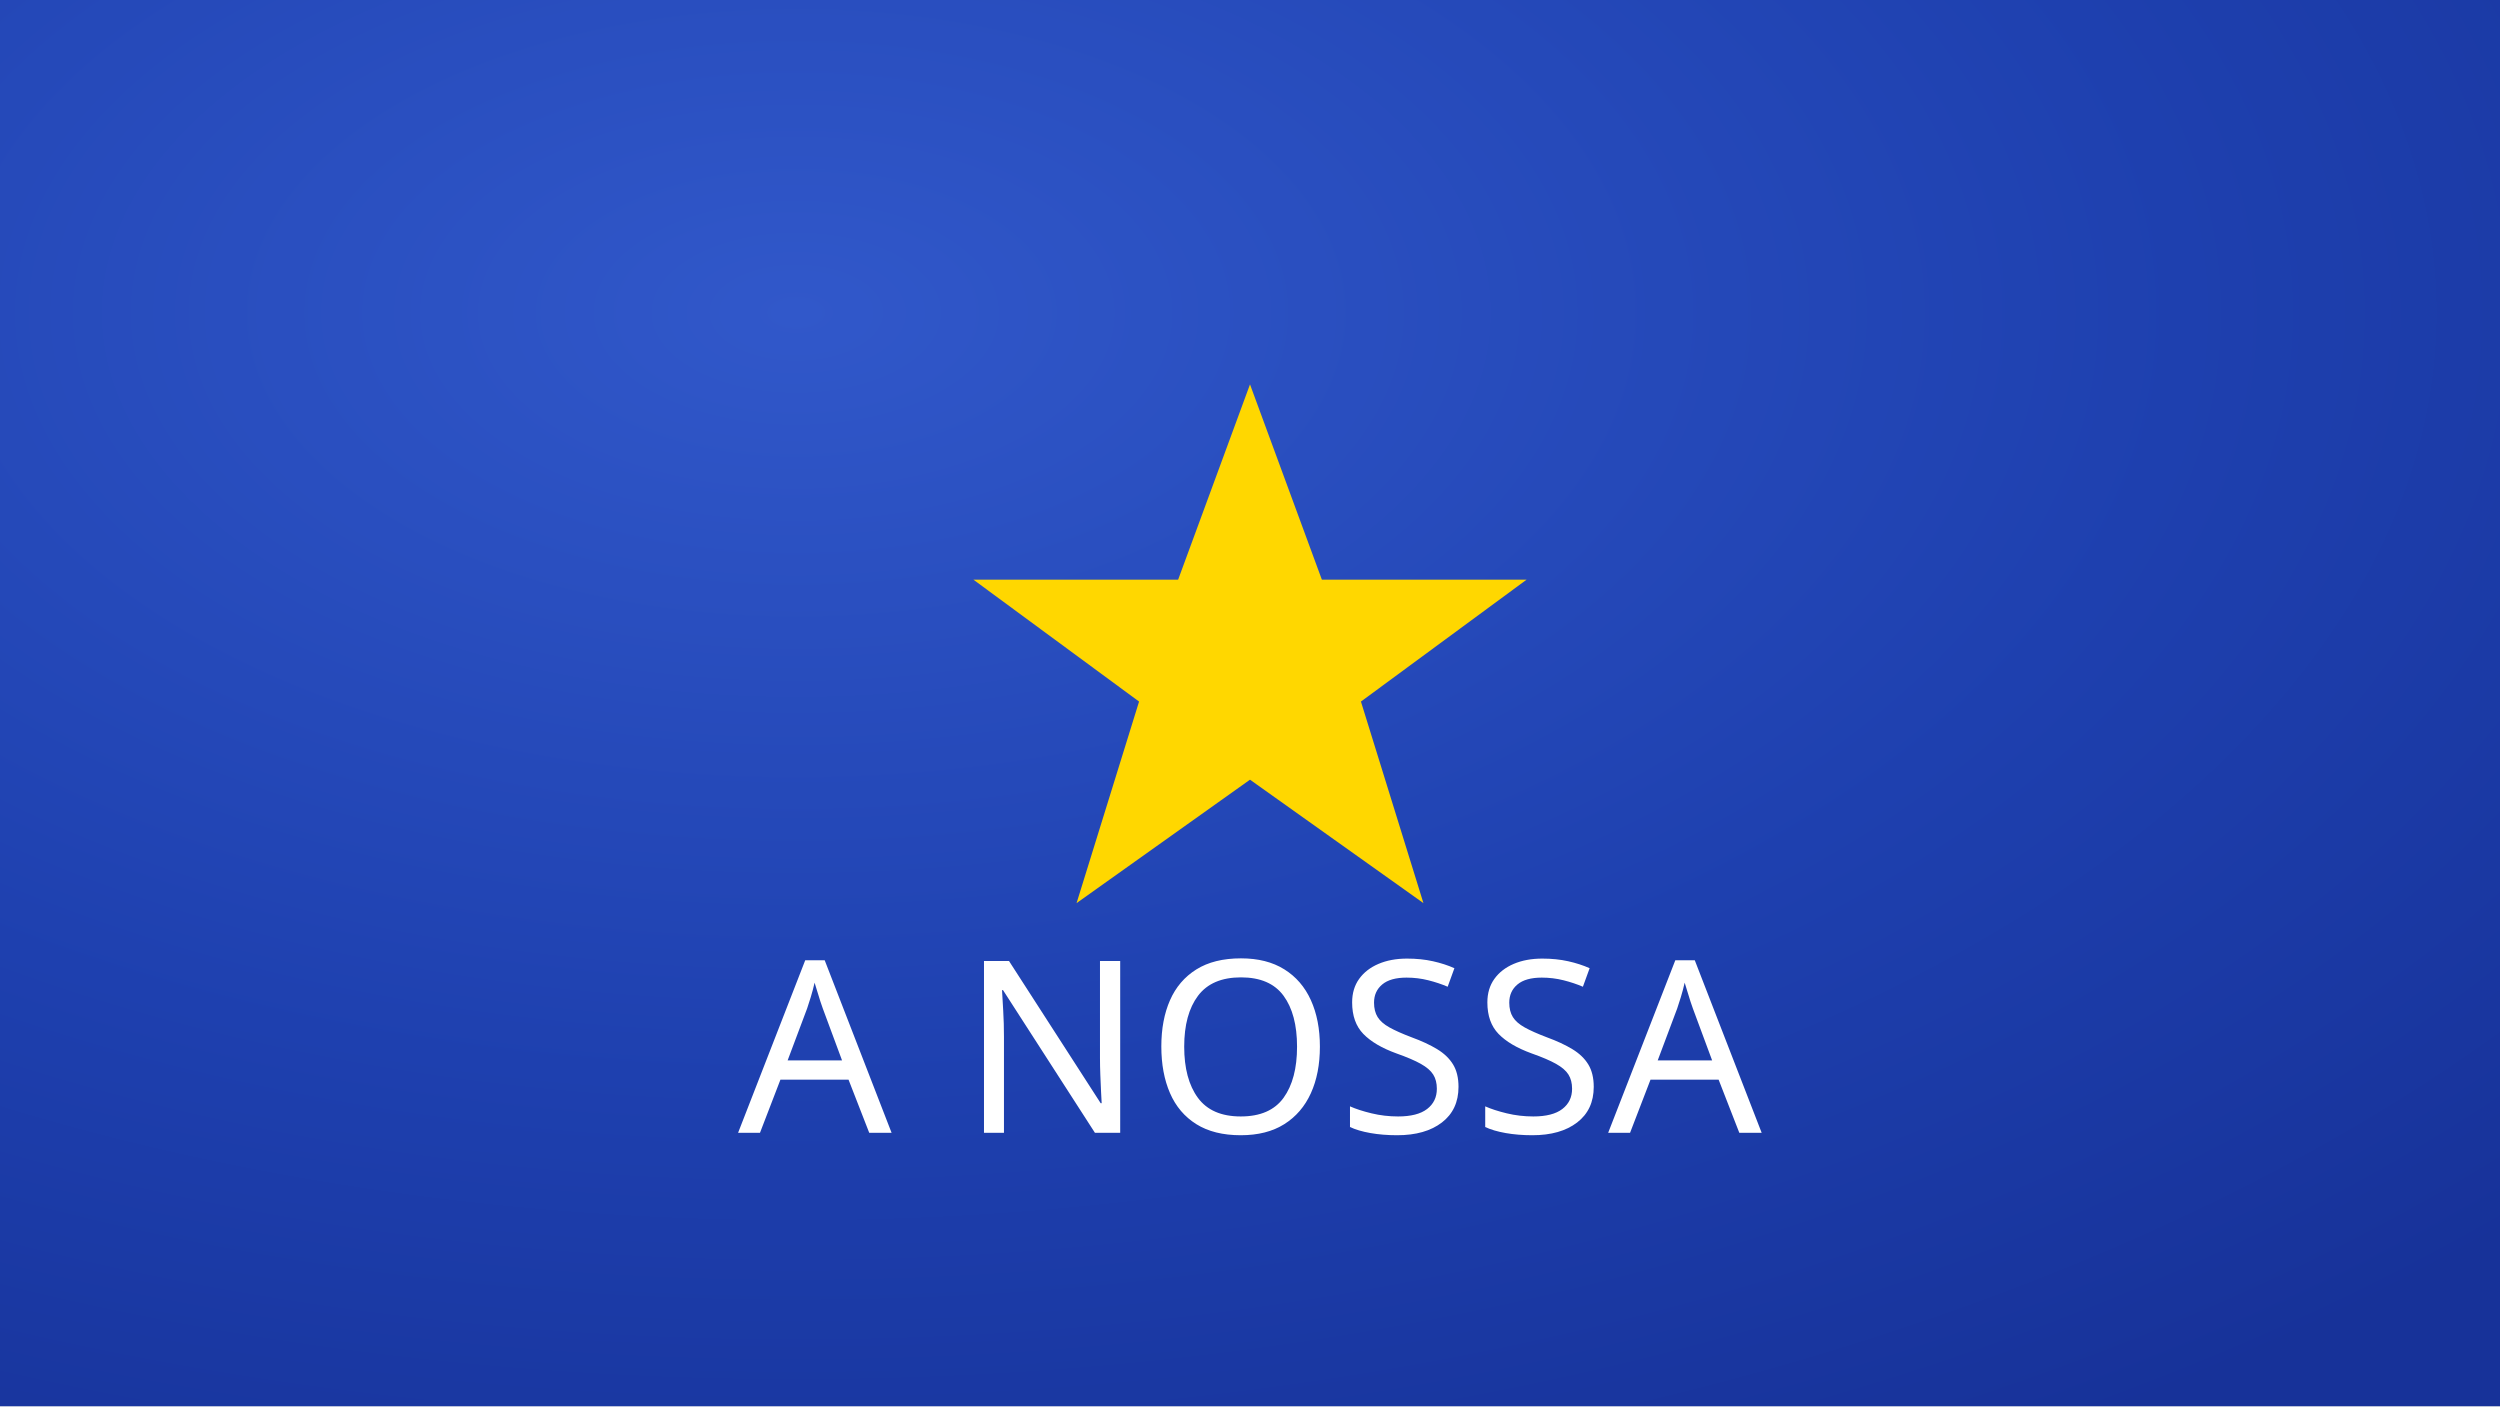
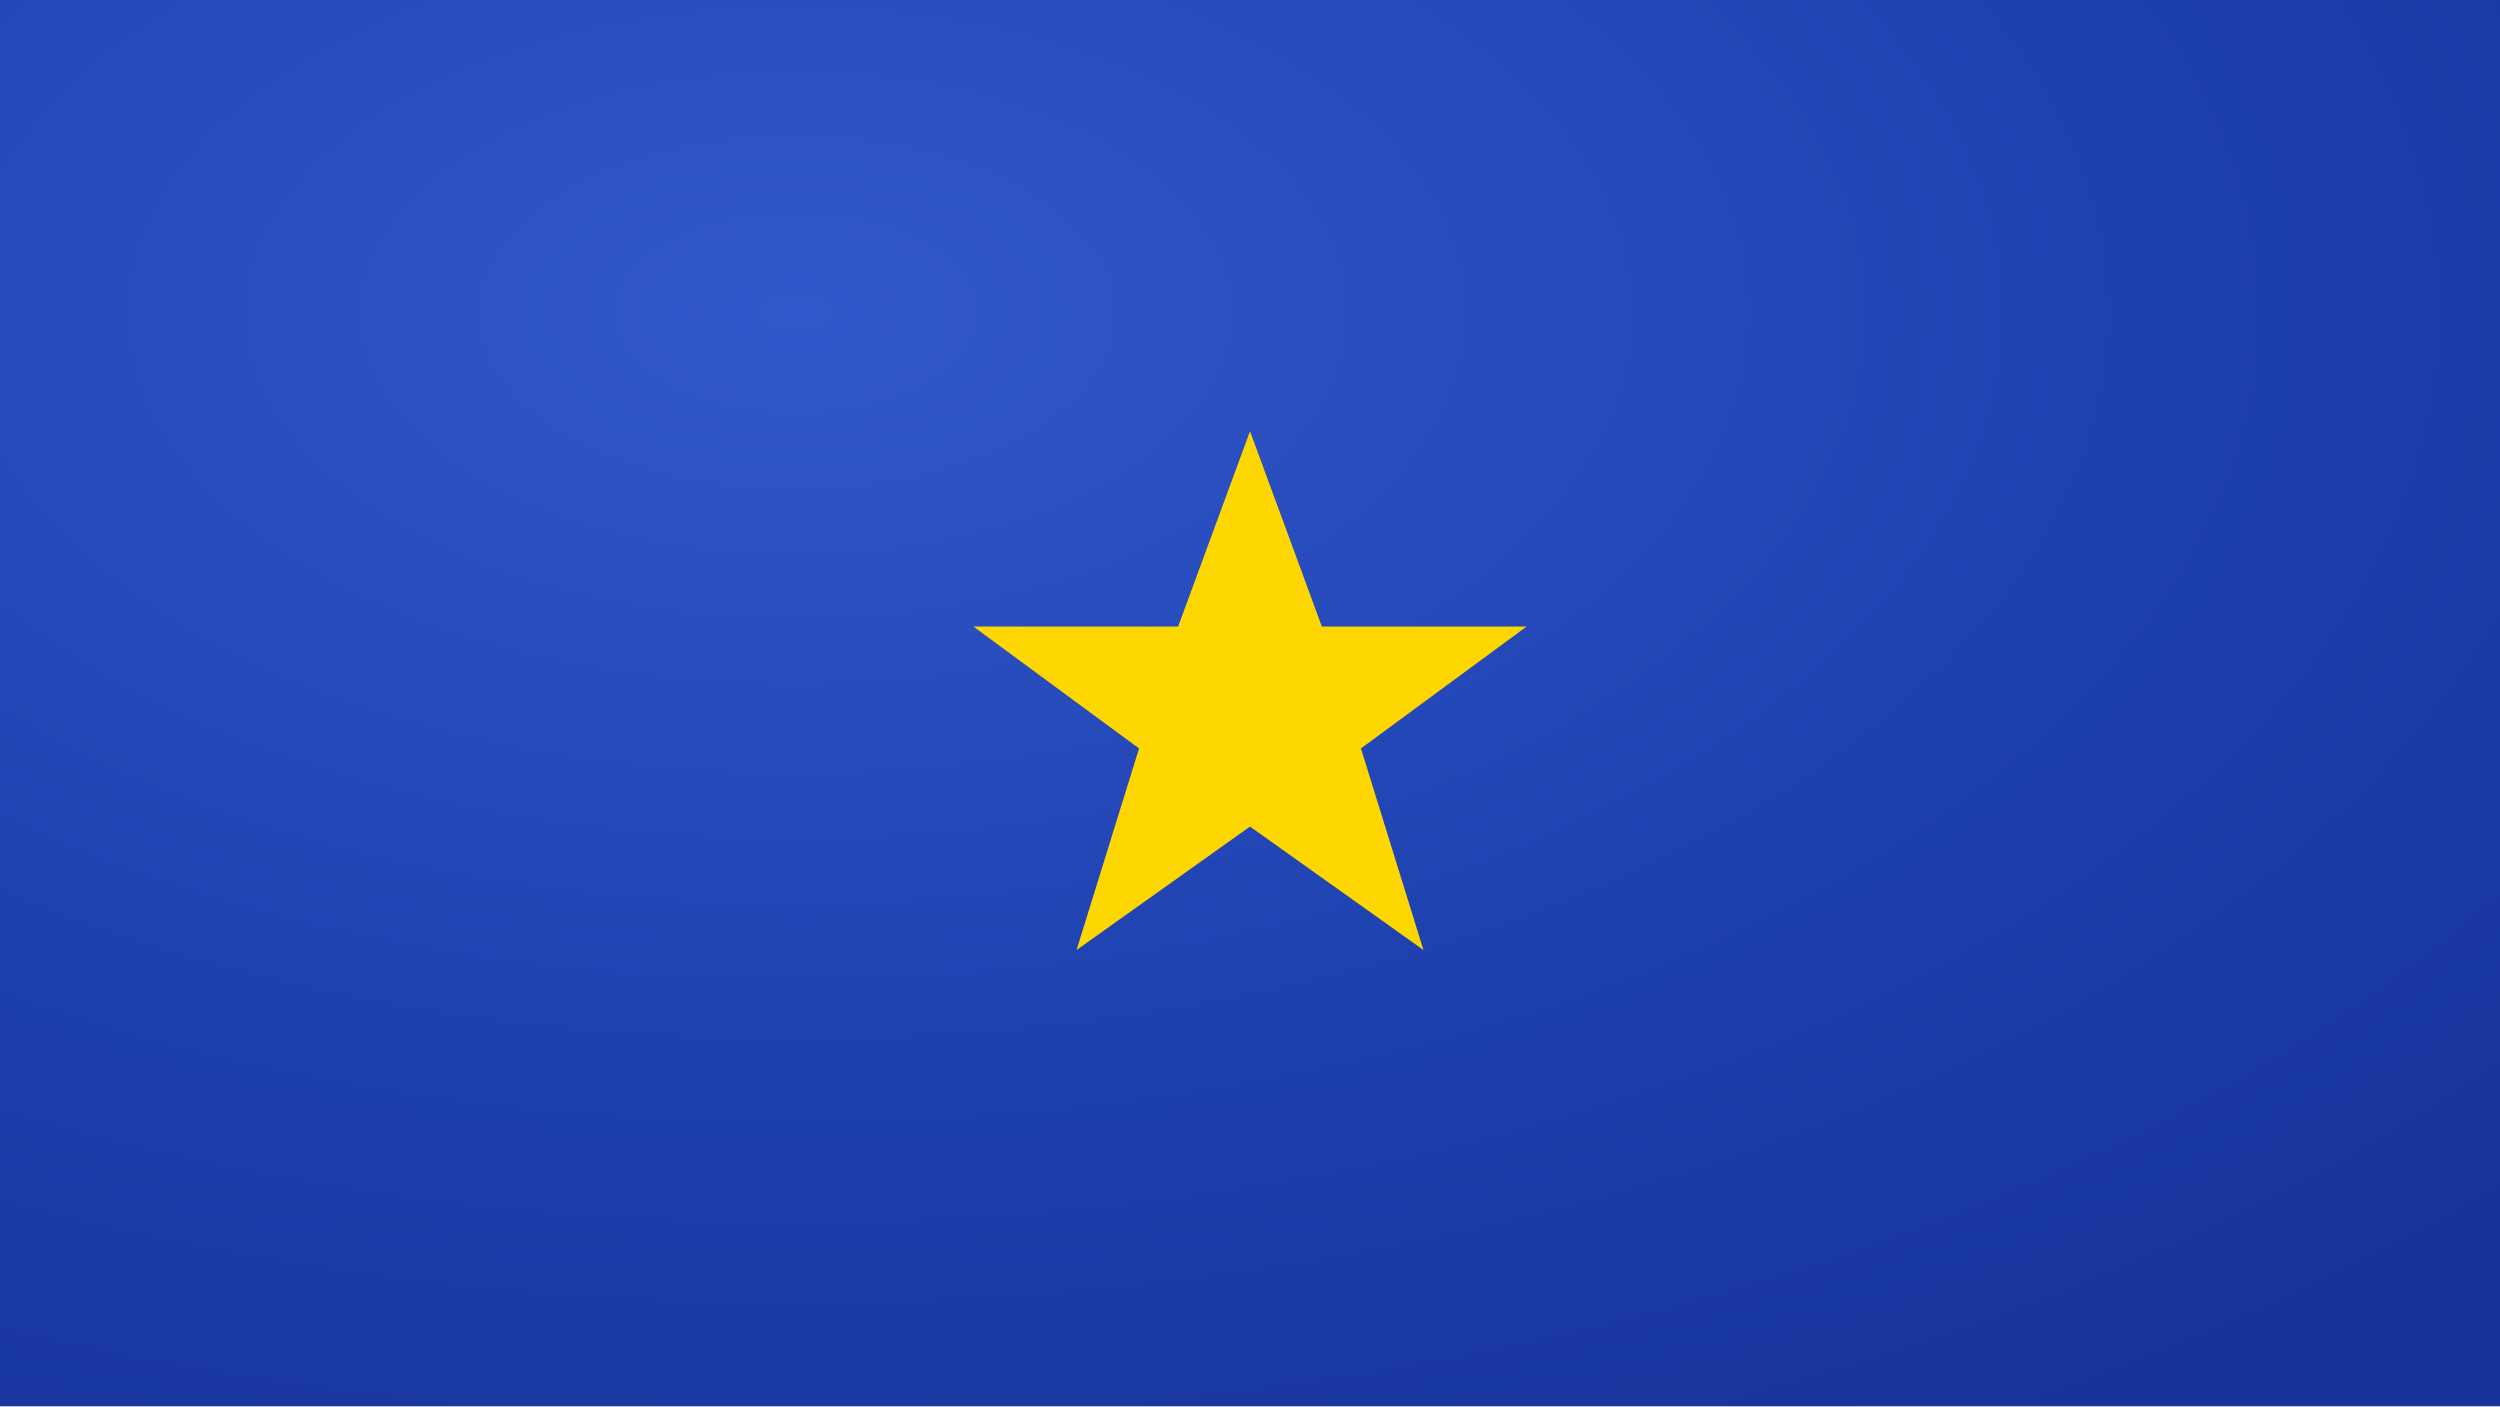
<svg xmlns="http://www.w3.org/2000/svg" viewBox="0 0 1600 900" role="img" aria-labelledby="title desc">
  <defs>
    <radialGradient id="stage" cx="32%" cy="22%" r="95%">
      <stop offset="0" stop-color="#3158ca" />
      <stop offset="0.58" stop-color="#1e40af" />
      <stop offset="1" stop-color="#173299" />
    </radialGradient>
  </defs>
  <rect width="1600" height="900" fill="url(#stage)" />
-   <g transform="translate(800 420)">
+   <g transform="translate(800 450)">
    <polygon points="0,-174 46,-49 177,-49 71,29 111,158 0,79 -111,158 -71,29 -177,-49 -46,-49" fill="#ffd700" />
-     <text x="0" y="305" fill="#fff" text-anchor="middle" font-family="Impact, 'Arial Narrow', sans-serif" font-size="154" letter-spacing="2">A NOSSA</text>
  </g>
</svg>
